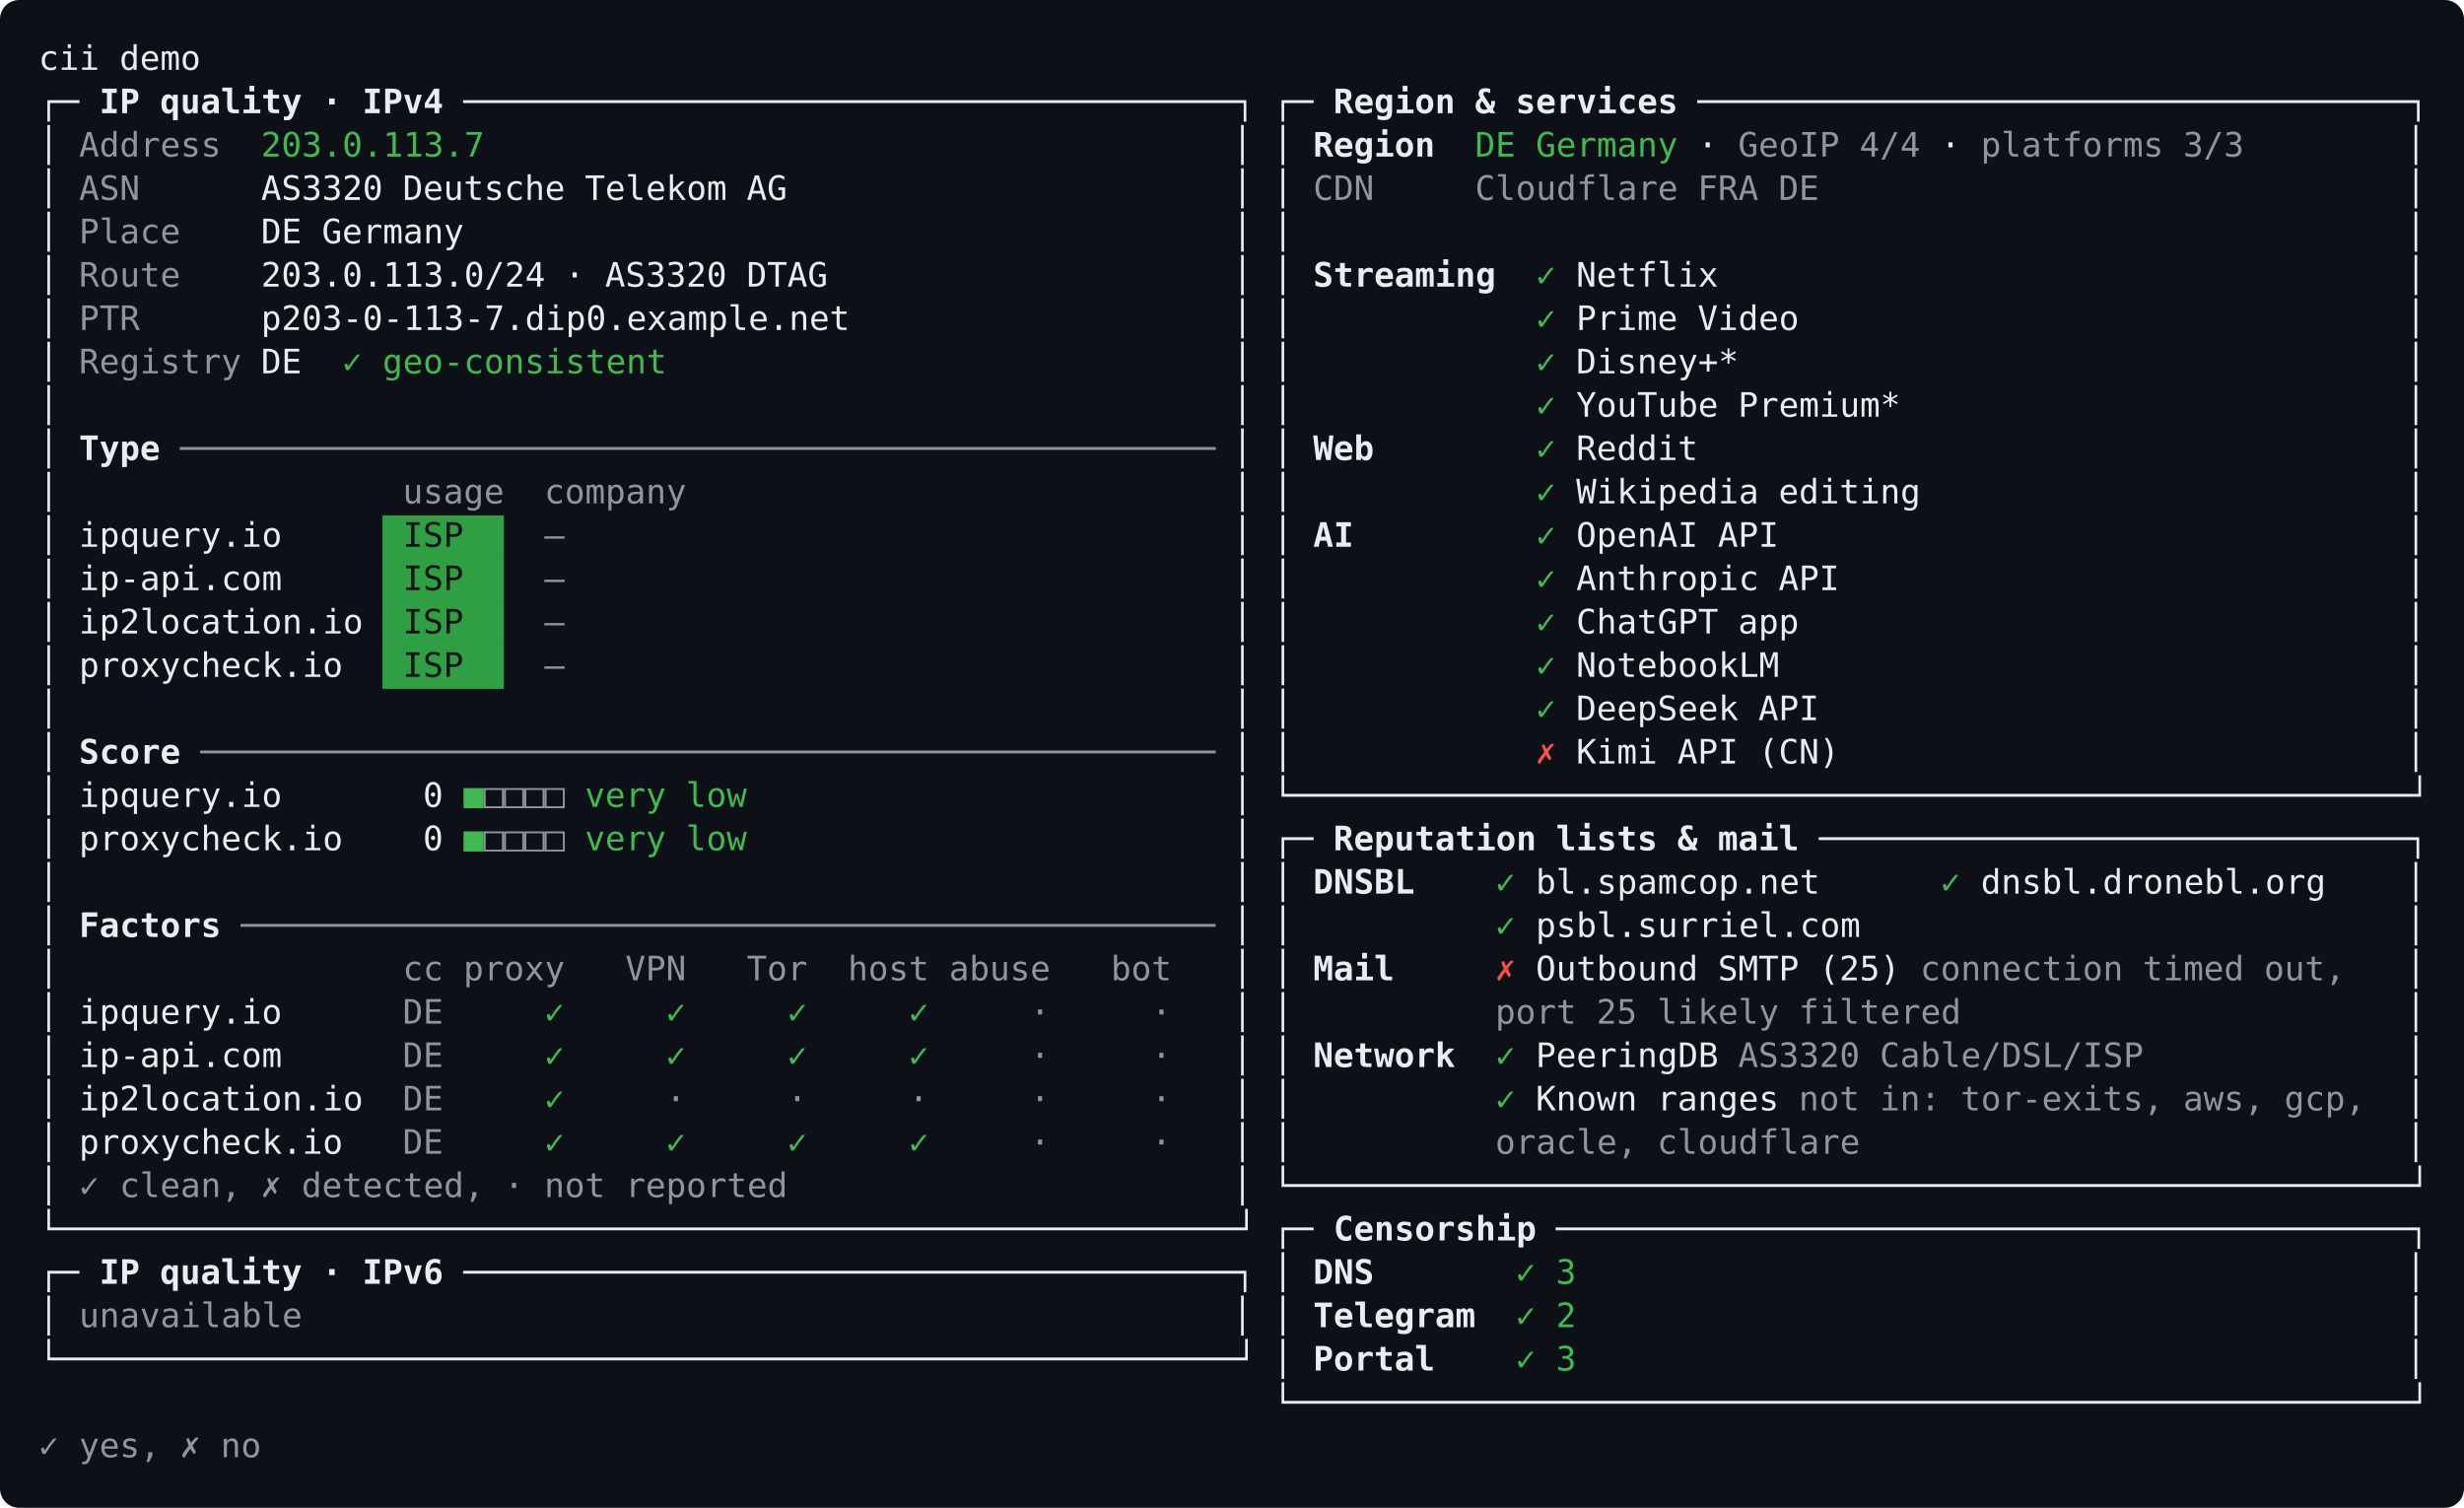
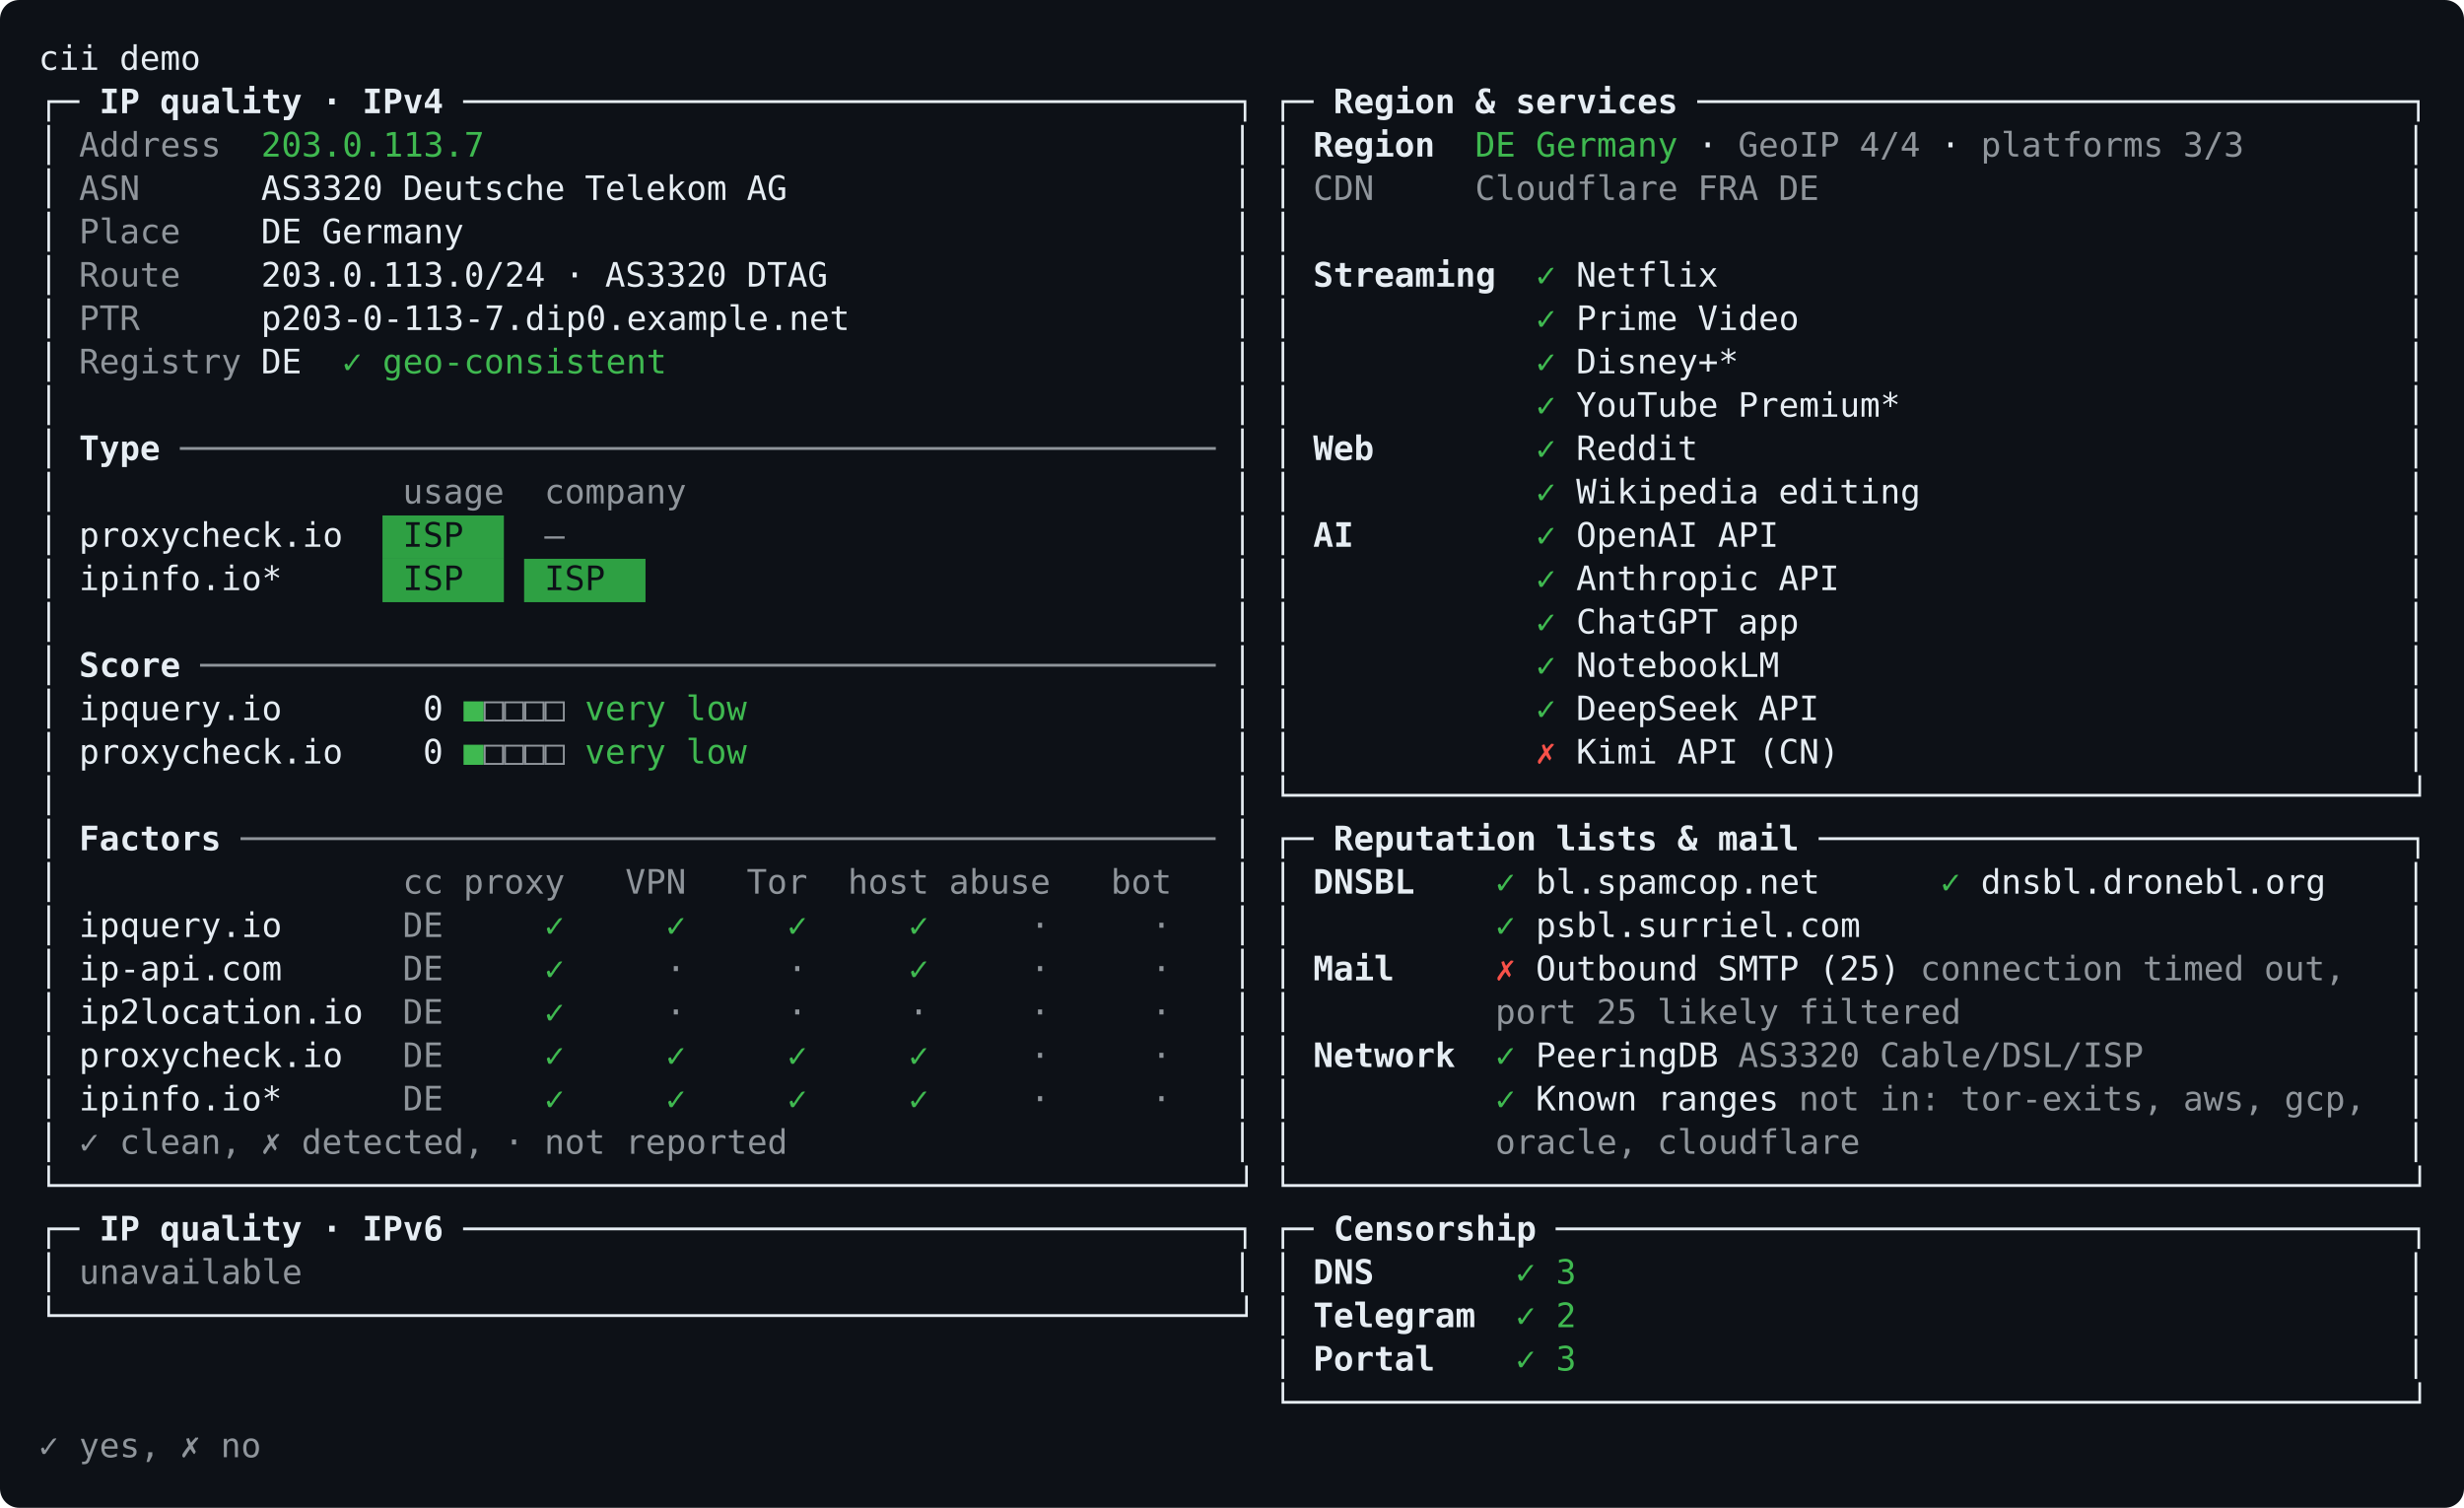
<svg xmlns="http://www.w3.org/2000/svg" width="1023" height="626" viewBox="0 0 1023 626">
  <rect width="100%" height="100%" rx="8" fill="#0d1117" />
  <g font-family="'JetBrains Mono','DejaVu Sans Mono',Menlo,Consolas,monospace" font-size="14" fill="#e6edf3" xml:space="preserve" style="white-space:pre;font-variant-ligatures:none">
    <text x="16.0" y="29">cii</text>
    <text x="49.6" y="29">demo</text>
    <text x="16.0" y="47">┌─</text>
    <text x="41.2" y="47" font-weight="bold">IP</text>
    <text x="66.4" y="47" font-weight="bold">quality</text>
    <text x="133.6" y="47" font-weight="bold">·</text>
    <text x="150.4" y="47" font-weight="bold">IPv4</text>
    <text x="192.4" y="47">──────────────────────────────────────┐</text>
    <text x="528.4" y="47">┌─</text>
    <text x="553.6" y="47" font-weight="bold">Region</text>
    <text x="612.4" y="47" font-weight="bold">&amp;</text>
    <text x="629.2" y="47" font-weight="bold">services</text>
    <text x="704.8" y="47">───────────────────────────────────┐</text>
    <text x="16.0" y="65">│</text>
    <text x="32.8" y="65" fill-opacity="0.6">Address</text>
    <text x="108.4" y="65" fill="#3fb950">203.0.113.7</text>
    <text x="511.6" y="65">│</text>
    <text x="528.4" y="65">│</text>
    <text x="545.2" y="65" font-weight="bold">Region</text>
    <text x="612.4" y="65" fill="#3fb950">DE</text>
    <text x="637.6" y="65" fill="#3fb950">Germany</text>
    <text x="704.8" y="65">·</text>
    <text x="721.6" y="65" fill-opacity="0.6">GeoIP</text>
    <text x="772.0" y="65" fill-opacity="0.6">4/4</text>
    <text x="805.6" y="65">·</text>
    <text x="822.4" y="65" fill-opacity="0.6">platforms</text>
    <text x="906.4" y="65" fill-opacity="0.6">3/3</text>
    <text x="998.8" y="65">│</text>
    <text x="16.0" y="83">│</text>
    <text x="32.8" y="83" fill-opacity="0.6">ASN</text>
    <text x="108.4" y="83">AS3320</text>
    <text x="167.2" y="83">Deutsche</text>
    <text x="242.8" y="83">Telekom</text>
    <text x="310.0" y="83">AG</text>
    <text x="511.6" y="83">│</text>
    <text x="528.4" y="83">│</text>
    <text x="545.2" y="83" fill-opacity="0.6">CDN</text>
    <text x="612.4" y="83" fill-opacity="0.6">Cloudflare</text>
    <text x="704.8" y="83" fill-opacity="0.6">FRA</text>
    <text x="738.4" y="83" fill-opacity="0.6">DE</text>
    <text x="998.8" y="83">│</text>
    <text x="16.0" y="101">│</text>
    <text x="32.8" y="101" fill-opacity="0.6">Place</text>
    <text x="108.4" y="101">DE</text>
    <text x="133.6" y="101">Germany</text>
    <text x="511.6" y="101">│</text>
    <text x="528.4" y="101">│</text>
    <text x="998.8" y="101">│</text>
    <text x="16.0" y="119">│</text>
    <text x="32.8" y="119" fill-opacity="0.6">Route</text>
    <text x="108.4" y="119">203.0.113.0/24</text>
    <text x="234.4" y="119">·</text>
    <text x="251.2" y="119">AS3320</text>
    <text x="310.0" y="119">DTAG</text>
    <text x="511.6" y="119">│</text>
    <text x="528.4" y="119">│</text>
    <text x="545.2" y="119" font-weight="bold">Streaming</text>
    <text x="637.6" y="119" fill="#3fb950">✓</text>
    <text x="654.4" y="119">Netflix</text>
    <text x="998.8" y="119">│</text>
    <text x="16.0" y="137">│</text>
    <text x="32.8" y="137" fill-opacity="0.6">PTR</text>
    <text x="108.4" y="137">p203-0-113-7.dip0.example.net</text>
    <text x="511.6" y="137">│</text>
    <text x="528.4" y="137">│</text>
    <text x="637.6" y="137" fill="#3fb950">✓</text>
    <text x="654.4" y="137">Prime</text>
    <text x="704.8" y="137">Video</text>
    <text x="998.8" y="137">│</text>
    <text x="16.0" y="155">│</text>
    <text x="32.8" y="155" fill-opacity="0.6">Registry</text>
    <text x="108.4" y="155">DE</text>
    <text x="142.0" y="155" fill="#3fb950">✓</text>
    <text x="158.8" y="155" fill="#3fb950">geo-consistent</text>
    <text x="511.6" y="155">│</text>
    <text x="528.4" y="155">│</text>
    <text x="637.6" y="155" fill="#3fb950">✓</text>
    <text x="654.4" y="155">Disney+*</text>
    <text x="998.8" y="155">│</text>
    <text x="16.0" y="173">│</text>
    <text x="511.6" y="173">│</text>
    <text x="528.4" y="173">│</text>
    <text x="637.6" y="173" fill="#3fb950">✓</text>
    <text x="654.4" y="173">YouTube</text>
    <text x="721.6" y="173">Premium*</text>
    <text x="998.8" y="173">│</text>
    <text x="16.0" y="191">│</text>
    <text x="32.8" y="191" font-weight="bold">Type</text>
    <text x="74.8" y="191" fill-opacity="0.6">───────────────────────────────────────────────────</text>
    <text x="511.6" y="191">│</text>
    <text x="528.4" y="191">│</text>
    <text x="545.2" y="191" font-weight="bold">Web</text>
    <text x="637.6" y="191" fill="#3fb950">✓</text>
    <text x="654.4" y="191">Reddit</text>
    <text x="998.8" y="191">│</text>
    <text x="16.0" y="209">│</text>
    <text x="167.2" y="209" fill-opacity="0.6">usage</text>
    <text x="226.0" y="209" fill-opacity="0.6">company</text>
    <text x="511.6" y="209">│</text>
    <text x="528.4" y="209">│</text>
    <text x="637.6" y="209" fill="#3fb950">✓</text>
    <text x="654.4" y="209">Wikipedia</text>
    <text x="738.4" y="209">editing</text>
    <text x="998.8" y="209">│</text>
    <text x="16.0" y="227">│</text>
-     <text x="32.8" y="227">ipquery.io</text>
+     <text x="32.8" y="227">proxycheck.io</text>
    <rect x="158.8" y="214" width="50.4" height="18" fill="#2ea043" />
    <text x="167.2" y="227" fill="#0d1117">ISP</text>
    <text x="226.0" y="227" fill-opacity="0.6">—</text>
    <text x="511.6" y="227">│</text>
    <text x="528.4" y="227">│</text>
    <text x="545.2" y="227" font-weight="bold">AI</text>
    <text x="637.6" y="227" fill="#3fb950">✓</text>
    <text x="654.4" y="227">OpenAI</text>
    <text x="713.2" y="227">API</text>
    <text x="998.8" y="227">│</text>
    <text x="16.0" y="245">│</text>
-     <text x="32.8" y="245">ip-api.com</text>
+     <text x="32.8" y="245">ipinfo.io*</text>
    <rect x="158.8" y="232" width="50.4" height="18" fill="#2ea043" />
    <text x="167.2" y="245" fill="#0d1117">ISP</text>
-     <text x="226.0" y="245" fill-opacity="0.6">—</text>
+     <rect x="217.6" y="232" width="50.4" height="18" fill="#2ea043" />
+     <text x="226.0" y="245" fill="#0d1117">ISP</text>
    <text x="511.6" y="245">│</text>
    <text x="528.4" y="245">│</text>
    <text x="637.6" y="245" fill="#3fb950">✓</text>
    <text x="654.4" y="245">Anthropic</text>
    <text x="738.4" y="245">API</text>
    <text x="998.8" y="245">│</text>
    <text x="16.0" y="263">│</text>
-     <text x="32.8" y="263">ip2location.io</text>
-     <rect x="158.8" y="250" width="50.4" height="18" fill="#2ea043" />
-     <text x="167.2" y="263" fill="#0d1117">ISP</text>
-     <text x="226.0" y="263" fill-opacity="0.6">—</text>
    <text x="511.6" y="263">│</text>
    <text x="528.4" y="263">│</text>
    <text x="637.6" y="263" fill="#3fb950">✓</text>
    <text x="654.4" y="263">ChatGPT</text>
    <text x="721.6" y="263">app</text>
    <text x="998.8" y="263">│</text>
    <text x="16.0" y="281">│</text>
-     <text x="32.8" y="281">proxycheck.io</text>
-     <rect x="158.8" y="268" width="50.4" height="18" fill="#2ea043" />
-     <text x="167.2" y="281" fill="#0d1117">ISP</text>
-     <text x="226.0" y="281" fill-opacity="0.6">—</text>
+     <text x="32.8" y="281" font-weight="bold">Score</text>
+     <text x="83.2" y="281" fill-opacity="0.6">──────────────────────────────────────────────────</text>
    <text x="511.6" y="281">│</text>
    <text x="528.4" y="281">│</text>
    <text x="637.6" y="281" fill="#3fb950">✓</text>
    <text x="654.4" y="281">NotebookLM</text>
    <text x="998.8" y="281">│</text>
    <text x="16.0" y="299">│</text>
+     <text x="32.8" y="299">ipquery.io</text>
+     <text x="175.6" y="299">0</text>
+     <text x="192.4" y="299" fill="#3fb950">■</text>
+     <text x="200.8" y="299" fill-opacity="0.6">□□□□</text>
+     <text x="242.8" y="299" fill="#3fb950">very</text>
+     <text x="284.8" y="299" fill="#3fb950">low</text>
    <text x="511.6" y="299">│</text>
    <text x="528.4" y="299">│</text>
    <text x="637.6" y="299" fill="#3fb950">✓</text>
    <text x="654.4" y="299">DeepSeek</text>
    <text x="730.0" y="299">API</text>
    <text x="998.8" y="299">│</text>
    <text x="16.0" y="317">│</text>
-     <text x="32.8" y="317" font-weight="bold">Score</text>
-     <text x="83.2" y="317" fill-opacity="0.6">──────────────────────────────────────────────────</text>
+     <text x="32.8" y="317">proxycheck.io</text>
+     <text x="175.6" y="317">0</text>
+     <text x="192.4" y="317" fill="#3fb950">■</text>
+     <text x="200.8" y="317" fill-opacity="0.6">□□□□</text>
+     <text x="242.8" y="317" fill="#3fb950">very</text>
+     <text x="284.8" y="317" fill="#3fb950">low</text>
    <text x="511.6" y="317">│</text>
    <text x="528.4" y="317">│</text>
    <text x="637.6" y="317" fill="#f85149">✗</text>
    <text x="654.4" y="317">Kimi</text>
    <text x="696.4" y="317">API</text>
    <text x="730.0" y="317">(CN)</text>
    <text x="998.8" y="317">│</text>
    <text x="16.0" y="335">│</text>
-     <text x="32.8" y="335">ipquery.io</text>
-     <text x="175.6" y="335">0</text>
-     <text x="192.4" y="335" fill="#3fb950">■</text>
-     <text x="200.8" y="335" fill-opacity="0.6">□□□□</text>
-     <text x="242.8" y="335" fill="#3fb950">very</text>
-     <text x="284.8" y="335" fill="#3fb950">low</text>
    <text x="511.6" y="335">│</text>
    <text x="528.4" y="335">└───────────────────────────────────────────────────────┘</text>
    <text x="16.0" y="353">│</text>
-     <text x="32.8" y="353">proxycheck.io</text>
-     <text x="175.6" y="353">0</text>
-     <text x="192.4" y="353" fill="#3fb950">■</text>
-     <text x="200.8" y="353" fill-opacity="0.6">□□□□</text>
-     <text x="242.8" y="353" fill="#3fb950">very</text>
-     <text x="284.8" y="353" fill="#3fb950">low</text>
+     <text x="32.8" y="353" font-weight="bold">Factors</text>
+     <text x="100.0" y="353" fill-opacity="0.6">────────────────────────────────────────────────</text>
    <text x="511.6" y="353">│</text>
    <text x="528.4" y="353">┌─</text>
    <text x="553.6" y="353" font-weight="bold">Reputation</text>
    <text x="646.0" y="353" font-weight="bold">lists</text>
    <text x="696.4" y="353" font-weight="bold">&amp;</text>
    <text x="713.2" y="353" font-weight="bold">mail</text>
    <text x="755.2" y="353">─────────────────────────────┐</text>
    <text x="16.0" y="371">│</text>
+     <text x="167.2" y="371" fill-opacity="0.6">cc</text>
+     <text x="192.4" y="371" fill-opacity="0.6">proxy</text>
+     <text x="259.6" y="371" fill-opacity="0.6">VPN</text>
+     <text x="310.0" y="371" fill-opacity="0.6">Tor</text>
+     <text x="352.0" y="371" fill-opacity="0.6">host</text>
+     <text x="394.0" y="371" fill-opacity="0.6">abuse</text>
+     <text x="461.2" y="371" fill-opacity="0.6">bot</text>
    <text x="511.6" y="371">│</text>
    <text x="528.4" y="371">│</text>
    <text x="545.2" y="371" font-weight="bold">DNSBL</text>
    <text x="620.8" y="371" fill="#3fb950">✓</text>
    <text x="637.6" y="371">bl.spamcop.net</text>
    <text x="805.6" y="371" fill="#3fb950">✓</text>
    <text x="822.4" y="371">dnsbl.dronebl.org</text>
    <text x="998.8" y="371">│</text>
    <text x="16.0" y="389">│</text>
-     <text x="32.8" y="389" font-weight="bold">Factors</text>
-     <text x="100.0" y="389" fill-opacity="0.6">────────────────────────────────────────────────</text>
+     <text x="32.8" y="389">ipquery.io</text>
+     <text x="167.2" y="389" fill-opacity="0.6">DE</text>
+     <text x="226.0" y="389" fill="#3fb950">✓</text>
+     <text x="276.4" y="389" fill="#3fb950">✓</text>
+     <text x="326.8" y="389" fill="#3fb950">✓</text>
+     <text x="377.2" y="389" fill="#3fb950">✓</text>
+     <text x="427.6" y="389" fill-opacity="0.6">·</text>
+     <text x="478.0" y="389" fill-opacity="0.6">·</text>
    <text x="511.6" y="389">│</text>
    <text x="528.4" y="389">│</text>
    <text x="620.8" y="389" fill="#3fb950">✓</text>
    <text x="637.6" y="389">psbl.surriel.com</text>
    <text x="998.8" y="389">│</text>
    <text x="16.0" y="407">│</text>
-     <text x="167.2" y="407" fill-opacity="0.6">cc</text>
-     <text x="192.4" y="407" fill-opacity="0.6">proxy</text>
-     <text x="259.6" y="407" fill-opacity="0.6">VPN</text>
-     <text x="310.0" y="407" fill-opacity="0.6">Tor</text>
-     <text x="352.0" y="407" fill-opacity="0.6">host</text>
-     <text x="394.0" y="407" fill-opacity="0.6">abuse</text>
-     <text x="461.2" y="407" fill-opacity="0.6">bot</text>
+     <text x="32.8" y="407">ip-api.com</text>
+     <text x="167.2" y="407" fill-opacity="0.6">DE</text>
+     <text x="226.0" y="407" fill="#3fb950">✓</text>
+     <text x="276.4" y="407" fill-opacity="0.6">·</text>
+     <text x="326.8" y="407" fill-opacity="0.6">·</text>
+     <text x="377.2" y="407" fill="#3fb950">✓</text>
+     <text x="427.6" y="407" fill-opacity="0.6">·</text>
+     <text x="478.0" y="407" fill-opacity="0.6">·</text>
    <text x="511.6" y="407">│</text>
    <text x="528.4" y="407">│</text>
    <text x="545.2" y="407" font-weight="bold">Mail</text>
    <text x="620.8" y="407" fill="#f85149">✗</text>
    <text x="637.6" y="407">Outbound</text>
    <text x="713.2" y="407">SMTP</text>
    <text x="755.2" y="407">(25)</text>
    <text x="797.2" y="407" fill-opacity="0.6">connection</text>
    <text x="889.6" y="407" fill-opacity="0.6">timed</text>
    <text x="940.0" y="407" fill-opacity="0.6">out,</text>
    <text x="998.8" y="407">│</text>
    <text x="16.0" y="425">│</text>
-     <text x="32.8" y="425">ipquery.io</text>
+     <text x="32.8" y="425">ip2location.io</text>
    <text x="167.2" y="425" fill-opacity="0.6">DE</text>
    <text x="226.0" y="425" fill="#3fb950">✓</text>
-     <text x="276.4" y="425" fill="#3fb950">✓</text>
-     <text x="326.8" y="425" fill="#3fb950">✓</text>
-     <text x="377.2" y="425" fill="#3fb950">✓</text>
+     <text x="276.4" y="425" fill-opacity="0.6">·</text>
+     <text x="326.8" y="425" fill-opacity="0.6">·</text>
+     <text x="377.2" y="425" fill-opacity="0.6">·</text>
    <text x="427.6" y="425" fill-opacity="0.6">·</text>
    <text x="478.0" y="425" fill-opacity="0.6">·</text>
    <text x="511.6" y="425">│</text>
    <text x="528.4" y="425">│</text>
    <text x="620.8" y="425" fill-opacity="0.6">port</text>
    <text x="662.8" y="425" fill-opacity="0.6">25</text>
    <text x="688.0" y="425" fill-opacity="0.6">likely</text>
    <text x="746.8" y="425" fill-opacity="0.6">filtered</text>
    <text x="998.8" y="425">│</text>
    <text x="16.0" y="443">│</text>
-     <text x="32.8" y="443">ip-api.com</text>
+     <text x="32.8" y="443">proxycheck.io</text>
    <text x="167.2" y="443" fill-opacity="0.6">DE</text>
    <text x="226.0" y="443" fill="#3fb950">✓</text>
    <text x="276.4" y="443" fill="#3fb950">✓</text>
    <text x="326.8" y="443" fill="#3fb950">✓</text>
    <text x="377.2" y="443" fill="#3fb950">✓</text>
    <text x="427.6" y="443" fill-opacity="0.6">·</text>
    <text x="478.0" y="443" fill-opacity="0.6">·</text>
    <text x="511.6" y="443">│</text>
    <text x="528.4" y="443">│</text>
    <text x="545.2" y="443" font-weight="bold">Network</text>
    <text x="620.8" y="443" fill="#3fb950">✓</text>
    <text x="637.6" y="443">PeeringDB</text>
    <text x="721.6" y="443" fill-opacity="0.6">AS3320</text>
    <text x="780.4" y="443" fill-opacity="0.6">Cable/DSL/ISP</text>
    <text x="998.8" y="443">│</text>
    <text x="16.0" y="461">│</text>
-     <text x="32.8" y="461">ip2location.io</text>
+     <text x="32.8" y="461">ipinfo.io*</text>
    <text x="167.2" y="461" fill-opacity="0.6">DE</text>
    <text x="226.0" y="461" fill="#3fb950">✓</text>
-     <text x="276.4" y="461" fill-opacity="0.6">·</text>
-     <text x="326.8" y="461" fill-opacity="0.6">·</text>
-     <text x="377.2" y="461" fill-opacity="0.6">·</text>
+     <text x="276.4" y="461" fill="#3fb950">✓</text>
+     <text x="326.8" y="461" fill="#3fb950">✓</text>
+     <text x="377.2" y="461" fill="#3fb950">✓</text>
    <text x="427.6" y="461" fill-opacity="0.6">·</text>
    <text x="478.0" y="461" fill-opacity="0.6">·</text>
    <text x="511.6" y="461">│</text>
    <text x="528.4" y="461">│</text>
    <text x="620.8" y="461" fill="#3fb950">✓</text>
    <text x="637.6" y="461">Known</text>
    <text x="688.0" y="461">ranges</text>
    <text x="746.8" y="461" fill-opacity="0.6">not</text>
    <text x="780.4" y="461" fill-opacity="0.6">in:</text>
    <text x="814.0" y="461" fill-opacity="0.6">tor-exits,</text>
    <text x="906.4" y="461" fill-opacity="0.6">aws,</text>
    <text x="948.4" y="461" fill-opacity="0.6">gcp,</text>
    <text x="998.8" y="461">│</text>
    <text x="16.0" y="479">│</text>
-     <text x="32.8" y="479">proxycheck.io</text>
-     <text x="167.2" y="479" fill-opacity="0.6">DE</text>
-     <text x="226.0" y="479" fill="#3fb950">✓</text>
-     <text x="276.4" y="479" fill="#3fb950">✓</text>
-     <text x="326.8" y="479" fill="#3fb950">✓</text>
-     <text x="377.2" y="479" fill="#3fb950">✓</text>
-     <text x="427.6" y="479" fill-opacity="0.6">·</text>
-     <text x="478.0" y="479" fill-opacity="0.6">·</text>
+     <text x="32.8" y="479" fill-opacity="0.6">✓</text>
+     <text x="49.6" y="479" fill-opacity="0.6">clean,</text>
+     <text x="108.4" y="479" fill-opacity="0.6">✗</text>
+     <text x="125.2" y="479" fill-opacity="0.6">detected,</text>
+     <text x="209.2" y="479" fill-opacity="0.6">·</text>
+     <text x="226.0" y="479" fill-opacity="0.6">not</text>
+     <text x="259.6" y="479" fill-opacity="0.6">reported</text>
    <text x="511.6" y="479">│</text>
    <text x="528.4" y="479">│</text>
    <text x="620.8" y="479" fill-opacity="0.6">oracle,</text>
    <text x="688.0" y="479" fill-opacity="0.6">cloudflare</text>
    <text x="998.8" y="479">│</text>
-     <text x="16.0" y="497">│</text>
-     <text x="32.8" y="497" fill-opacity="0.6">✓</text>
-     <text x="49.6" y="497" fill-opacity="0.6">clean,</text>
-     <text x="108.4" y="497" fill-opacity="0.6">✗</text>
-     <text x="125.2" y="497" fill-opacity="0.6">detected,</text>
-     <text x="209.2" y="497" fill-opacity="0.6">·</text>
-     <text x="226.0" y="497" fill-opacity="0.6">not</text>
-     <text x="259.6" y="497" fill-opacity="0.6">reported</text>
-     <text x="511.6" y="497">│</text>
+     <text x="16.0" y="497">└──────────────────────────────────────────────────────────┘</text>
    <text x="528.4" y="497">└───────────────────────────────────────────────────────┘</text>
-     <text x="16.0" y="515">└──────────────────────────────────────────────────────────┘</text>
+     <text x="16.0" y="515">┌─</text>
+     <text x="41.2" y="515" font-weight="bold">IP</text>
+     <text x="66.4" y="515" font-weight="bold">quality</text>
+     <text x="133.6" y="515" font-weight="bold">·</text>
+     <text x="150.4" y="515" font-weight="bold">IPv6</text>
+     <text x="192.4" y="515">──────────────────────────────────────┐</text>
    <text x="528.4" y="515">┌─</text>
    <text x="553.6" y="515" font-weight="bold">Censorship</text>
    <text x="646.0" y="515">──────────────────────────────────────────┐</text>
-     <text x="16.0" y="533">┌─</text>
-     <text x="41.2" y="533" font-weight="bold">IP</text>
-     <text x="66.4" y="533" font-weight="bold">quality</text>
-     <text x="133.6" y="533" font-weight="bold">·</text>
-     <text x="150.4" y="533" font-weight="bold">IPv6</text>
-     <text x="192.4" y="533">──────────────────────────────────────┐</text>
+     <text x="16.0" y="533">│</text>
+     <text x="32.8" y="533" fill-opacity="0.6">unavailable</text>
+     <text x="511.6" y="533">│</text>
    <text x="528.4" y="533">│</text>
    <text x="545.2" y="533" font-weight="bold">DNS</text>
    <text x="629.2" y="533" fill="#3fb950">✓</text>
    <text x="646.0" y="533" fill="#3fb950">3</text>
    <text x="998.8" y="533">│</text>
-     <text x="16.0" y="551">│</text>
-     <text x="32.8" y="551" fill-opacity="0.6">unavailable</text>
-     <text x="511.6" y="551">│</text>
+     <text x="16.0" y="551">└──────────────────────────────────────────────────────────┘</text>
    <text x="528.4" y="551">│</text>
    <text x="545.2" y="551" font-weight="bold">Telegram</text>
    <text x="629.2" y="551" fill="#3fb950">✓</text>
    <text x="646.0" y="551" fill="#3fb950">2</text>
    <text x="998.8" y="551">│</text>
-     <text x="16.0" y="569">└──────────────────────────────────────────────────────────┘</text>
    <text x="528.4" y="569">│</text>
    <text x="545.2" y="569" font-weight="bold">Portal</text>
    <text x="629.2" y="569" fill="#3fb950">✓</text>
    <text x="646.0" y="569" fill="#3fb950">3</text>
    <text x="998.8" y="569">│</text>
    <text x="528.4" y="587">└───────────────────────────────────────────────────────┘</text>
    <text x="16.0" y="605" fill-opacity="0.6">✓</text>
    <text x="32.8" y="605" fill-opacity="0.6">yes,</text>
    <text x="74.8" y="605" fill-opacity="0.6">✗</text>
    <text x="91.6" y="605" fill-opacity="0.6">no</text>
  </g>
</svg>
